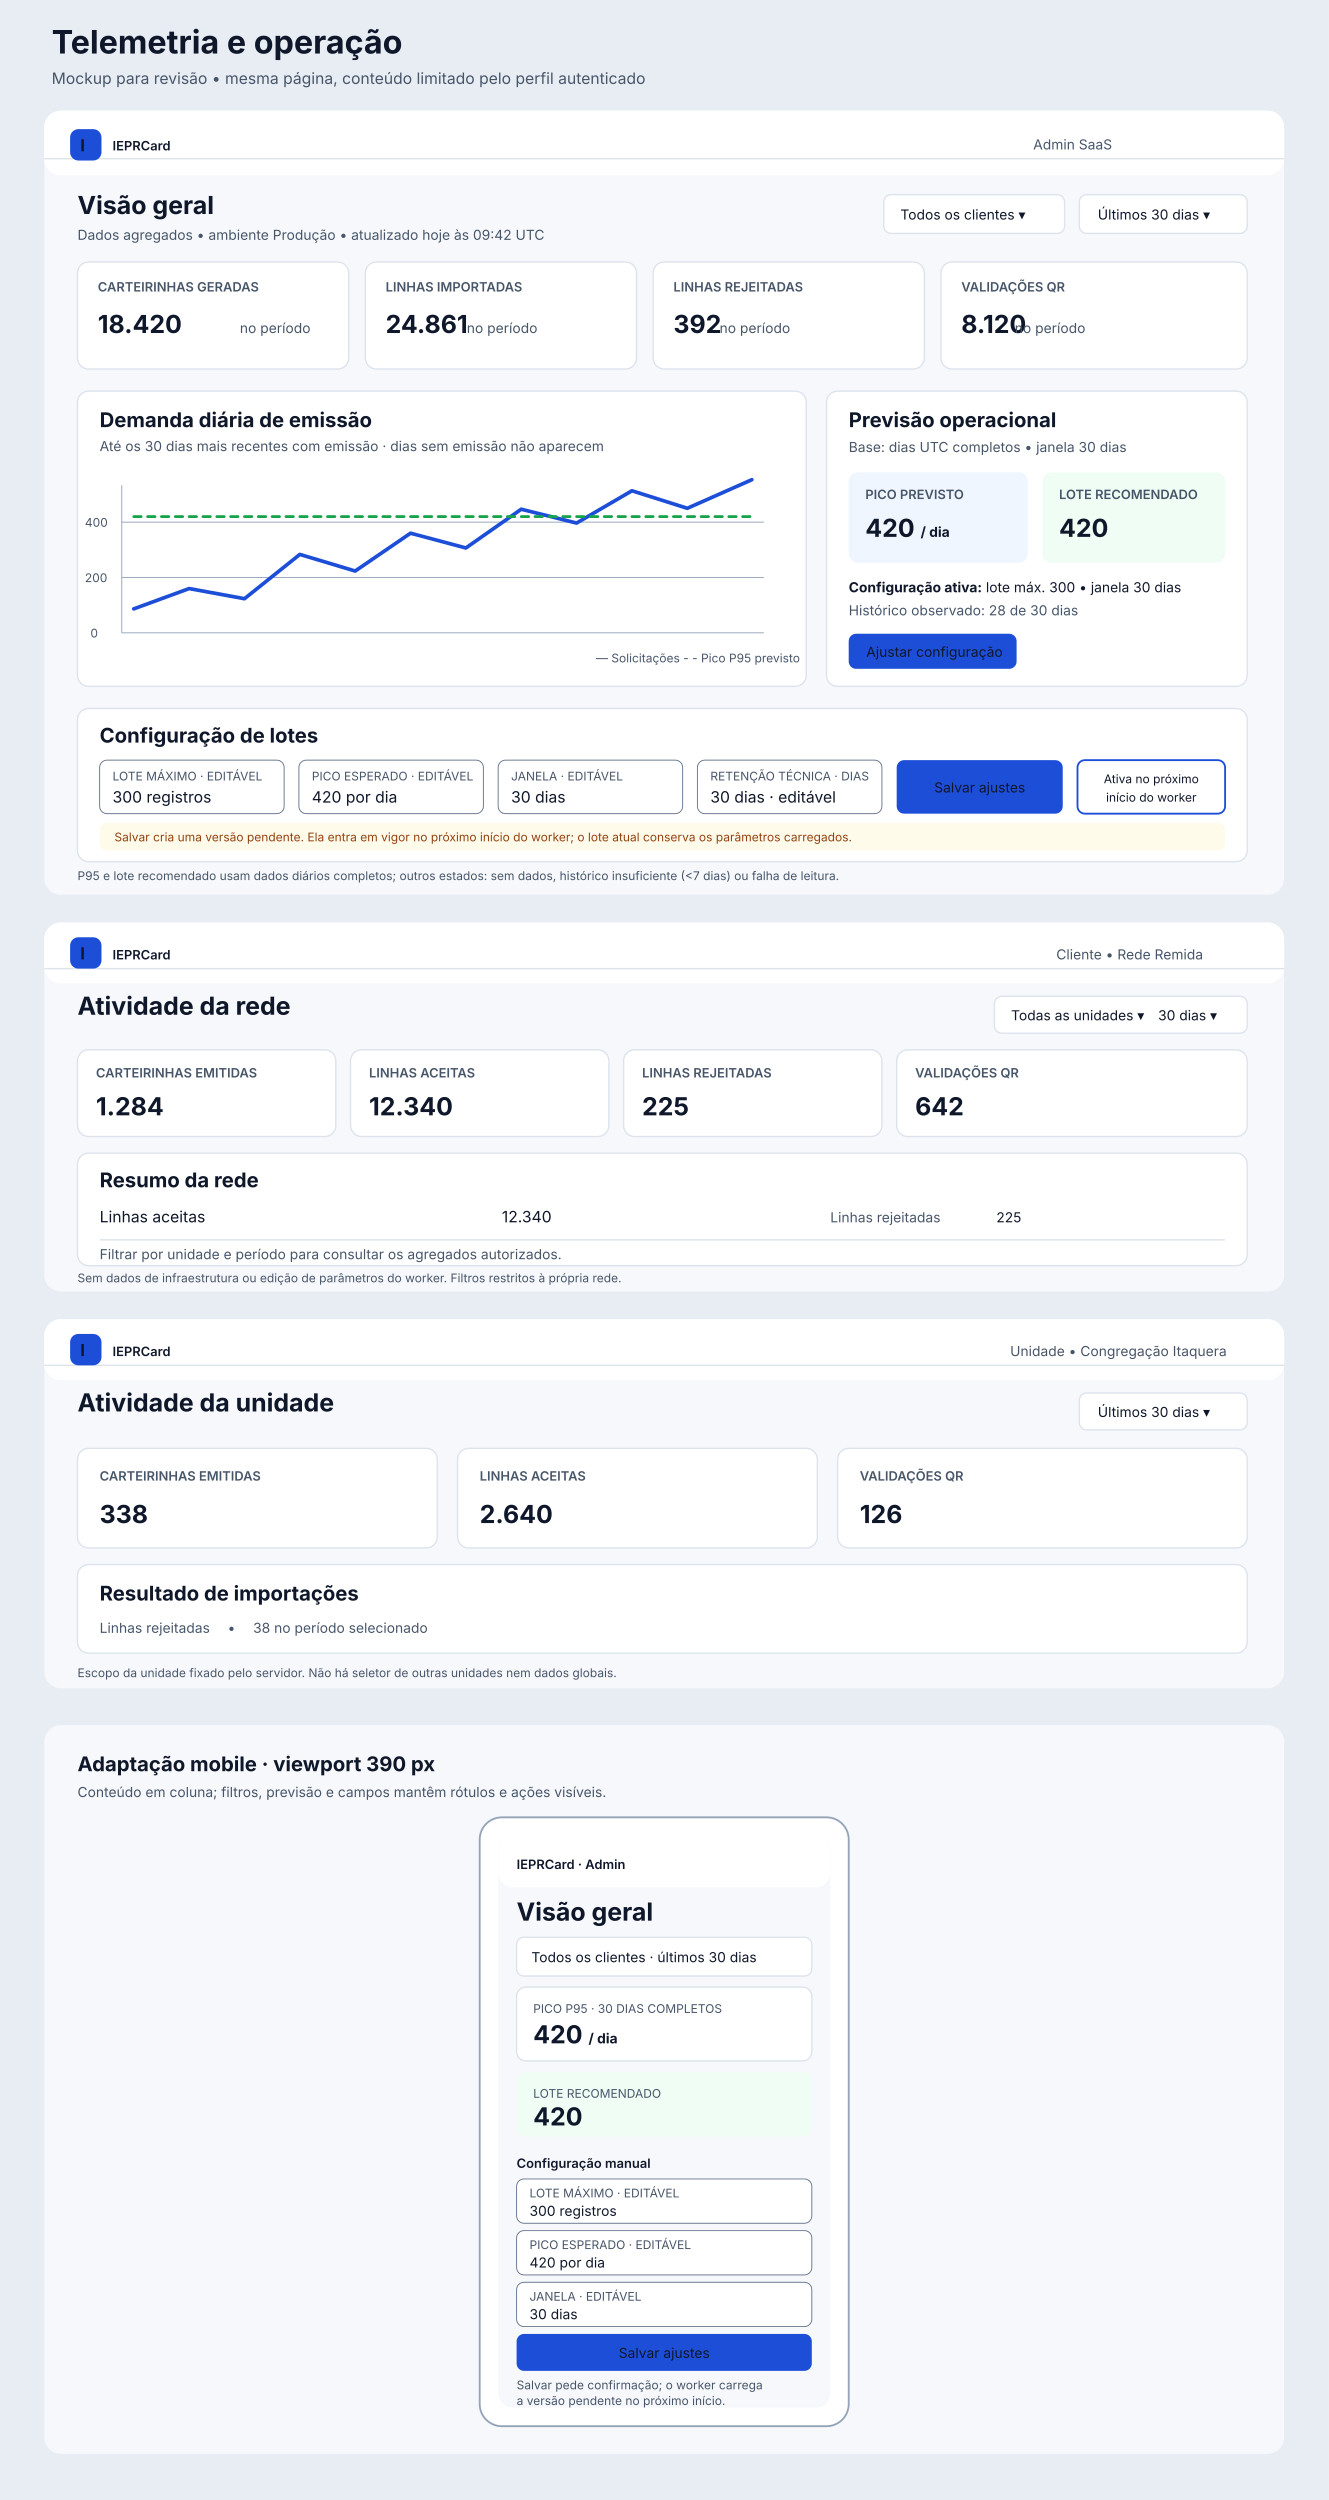
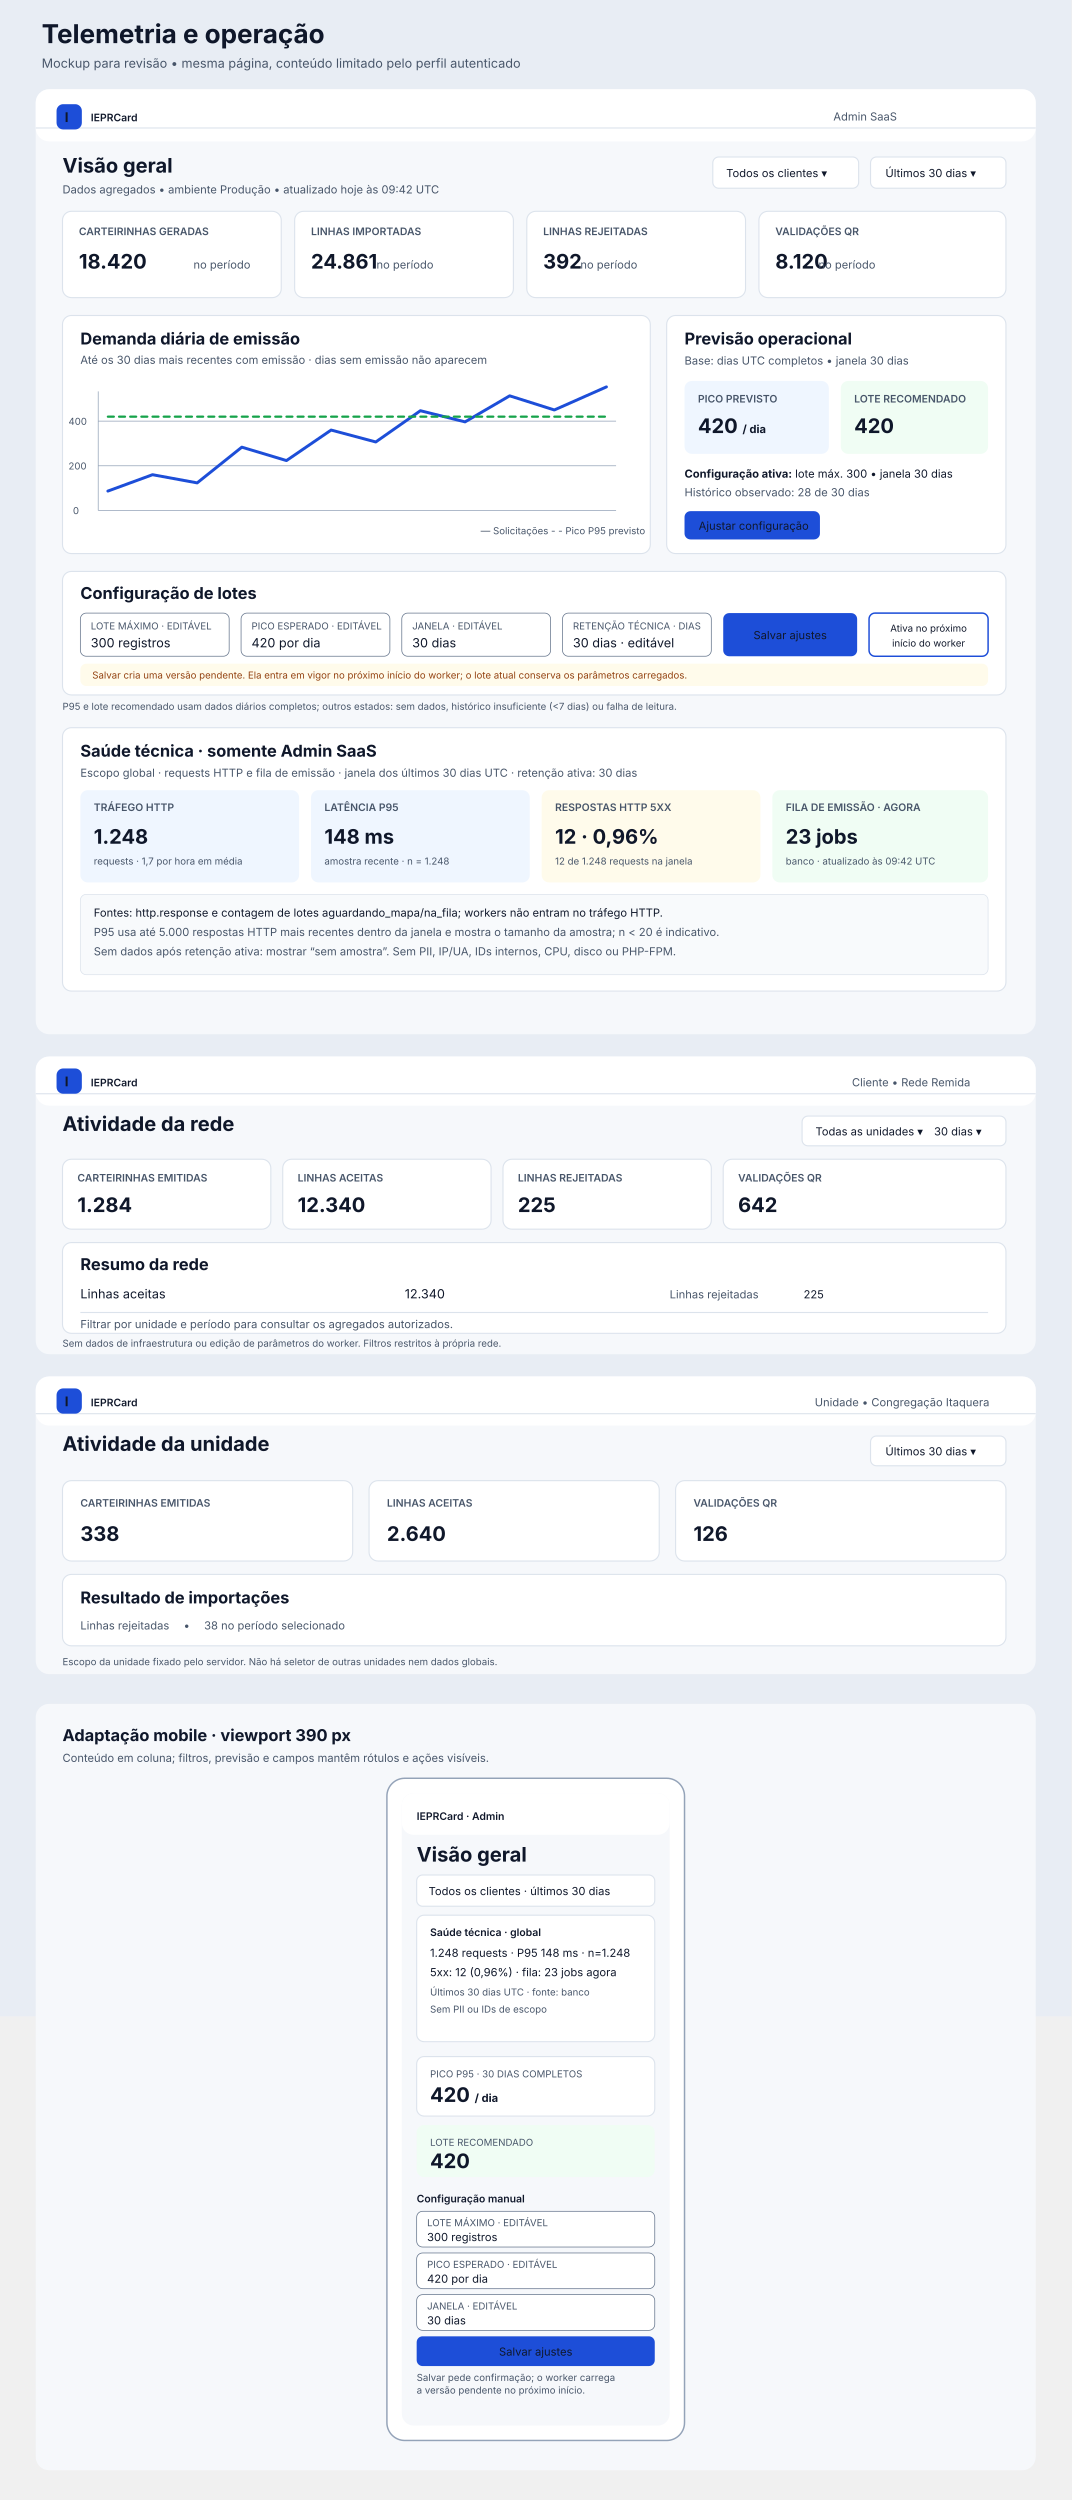
- <svg xmlns="http://www.w3.org/2000/svg" width="1440" height="2710" viewBox="0 0 1440 2710" role="img" aria-labelledby="title desc">
+ <svg xmlns="http://www.w3.org/2000/svg" width="1440" height="3360" viewBox="0 0 1440 3360" role="img" aria-labelledby="title desc">
  <defs>
    <style>
      text{font-family:Inter,system-ui,-apple-system,"Segoe UI",sans-serif;fill:#0F172A}
      .muted{fill:#475569}.tiny{font-size:13px}.small{font-size:15px}.body{font-size:17px}.label{font-size:14px;font-weight:600}.section{font-size:22px;font-weight:700}.heading{font-size:27px;font-weight:700}.title{font-size:35px;font-weight:750}.card{fill:#FFFFFF;stroke:#DCE3EC;stroke-width:1.5}.bg{fill:#F6F8FB}.blue{fill:#1D4ED8}.lightblue{fill:#EFF6FF}.green{fill:#166534}.lightgreen{fill:#F0FDF4}.amber{fill:#92400E}.lightamber{fill:#FFFBEB}.line{stroke:#DCE3EC;stroke-width:1.5}.axis{stroke:#94A3B8;stroke-width:1}.stroke-blue{fill:none;stroke:#1D4ED8;stroke-width:4;stroke-linecap:round;stroke-linejoin:round}.stroke-green{fill:none;stroke:#16A34A;stroke-width:3;stroke-linecap:round;stroke-linejoin:round}
    </style>
  </defs>
  <rect width="1440" height="2710" fill="#E8EDF4" />
  <text x="56" y="58" class="title">Telemetria e operação</text>
  <text x="56" y="91" class="body muted">Mockup para revisão • mesma página, conteúdo limitado pelo perfil autenticado</text>
-   <rect x="48" y="120" width="1344" height="850" rx="18" class="bg" />
+   <rect x="48" y="120" width="1344" height="1270" rx="18" class="bg" />
  <rect x="48" y="120" width="1344" height="70" rx="18" fill="#FFFFFF" />
  <path d="M48 172h1344" class="line" />
  <rect x="76" y="140" width="34" height="34" rx="9" fill="#1D4ED8" />
  <text x="87" y="164" font-size="18" font-weight="700" fill="#FFFFFF">I</text>
  <text x="122" y="163" class="label">IEPRCard</text>
  <text x="1120" y="162" class="small muted">Admin SaaS</text>
  <text x="84" y="232" class="heading">Visão geral</text>
  <text x="84" y="260" class="small muted">Dados agregados • ambiente Produção • atualizado hoje às 09:42 UTC</text>
  <rect x="958" y="211" width="196" height="42" rx="8" class="card" />
  <text x="976" y="238" class="small">Todos os clientes ▾</text>
  <rect x="1170" y="211" width="182" height="42" rx="8" class="card" />
  <text x="1190" y="238" class="small">Últimos 30 dias ▾</text>
  <rect x="84" y="284" width="294" height="116" rx="12" class="card" />
  <text x="106" y="316" class="label muted">CARTEIRINHAS GERADAS</text>
  <text x="106" y="361" class="heading">18.420</text>
  <text x="260" y="361" class="small muted">no período</text>
  <rect x="396" y="284" width="294" height="116" rx="12" class="card" />
  <text x="418" y="316" class="label muted">LINHAS IMPORTADAS</text>
  <text x="418" y="361" class="heading">24.861</text>
  <text x="506" y="361" class="small muted">no período</text>
  <rect x="708" y="284" width="294" height="116" rx="12" class="card" />
  <text x="730" y="316" class="label muted">LINHAS REJEITADAS</text>
  <text x="730" y="361" class="heading">392</text>
  <text x="780" y="361" class="small muted">no período</text>
  <rect x="1020" y="284" width="332" height="116" rx="12" class="card" />
  <text x="1042" y="316" class="label muted">VALIDAÇÕES QR</text>
  <text x="1042" y="361" class="heading">8.120</text>
  <text x="1100" y="361" class="small muted">no período</text>
  <rect x="84" y="424" width="790" height="320" rx="12" class="card" />
  <text x="108" y="463" class="section">Demanda diária de emissão</text>
  <text x="108" y="489" class="small muted">Até os 30 dias mais recentes com emissão · dias sem emissão não aparecem</text>
  <path d="M132 686H828M132 626H828M132 566H828M132 526V686" class="axis" />
  <text x="98" y="691" class="tiny muted">0</text>
  <text x="92" y="631" class="tiny muted">200</text>
  <text x="92" y="571" class="tiny muted">400</text>
  <path d="M145 660 L205 638 L265 649 L325 601 L385 619 L445 578 L505 594 L565 552 L625 567 L685 532 L745 551 L815 520" class="stroke-blue" />
  <path d="M145 560 L205 560 L265 560 L325 560 L385 560 L445 560 L505 560 L565 560 L625 560 L685 560 L745 560 L815 560" class="stroke-green" stroke-dasharray="8 7" />
  <text x="646" y="718" class="tiny muted">— Solicitações   - - Pico P95 previsto</text>
  <rect x="896" y="424" width="456" height="320" rx="12" class="card" />
  <text x="920" y="463" class="section">Previsão operacional</text>
  <text x="920" y="490" class="small muted">Base: dias UTC completos • janela 30 dias</text>
  <rect x="920" y="512" width="194" height="98" rx="10" class="lightblue" />
  <text x="938" y="541" class="label muted">PICO PREVISTO</text>
  <text x="938" y="582" class="heading">420 <tspan class="small">/ dia</tspan>
  </text>
  <rect x="1130" y="512" width="198" height="98" rx="10" class="lightgreen" />
  <text x="1148" y="541" class="label muted">LOTE RECOMENDADO</text>
  <text x="1148" y="582" class="heading">420</text>
  <text x="920" y="642" class="small">
    <tspan font-weight="700">Configuração ativa:</tspan> lote máx. 300 • janela 30 dias</text>
  <text x="920" y="667" class="small muted">Histórico observado: 28 de 30 dias</text>
  <rect x="920" y="687" width="182" height="38" rx="8" fill="#1D4ED8" />
  <text x="939" y="712" class="small" fill="#FFFFFF">Ajustar configuração</text>
  <rect x="84" y="768" width="1268" height="166" rx="12" class="card" />
  <text x="108" y="805" class="section">Configuração de lotes</text>
  <rect x="108" y="824" width="200" height="58" rx="8" fill="#FFFFFF" stroke="#64748B" />
  <text x="122" y="846" class="tiny muted">LOTE MÁXIMO · EDITÁVEL</text>
  <text x="122" y="870" class="body">300 registros</text>
  <rect x="324" y="824" width="200" height="58" rx="8" fill="#FFFFFF" stroke="#64748B" />
  <text x="338" y="846" class="tiny muted">PICO ESPERADO · EDITÁVEL</text>
  <text x="338" y="870" class="body">420 por dia</text>
  <rect x="540" y="824" width="200" height="58" rx="8" fill="#FFFFFF" stroke="#64748B" />
  <text x="554" y="846" class="tiny muted">JANELA · EDITÁVEL</text>
  <text x="554" y="870" class="body">30 dias</text>
  <rect x="756" y="824" width="200" height="58" rx="8" fill="#FFFFFF" stroke="#64748B" />
  <text x="770" y="846" class="tiny muted">RETENÇÃO TÉCNICA · DIAS</text>
  <text x="770" y="870" class="body">30 dias · editável</text>
  <rect x="972" y="824" width="180" height="58" rx="8" fill="#1D4ED8" />
  <text x="1062" y="859" text-anchor="middle" class="small" fill="#FFFFFF">Salvar ajustes</text>
  <rect x="1168" y="824" width="160" height="58" rx="8" fill="#FFFFFF" stroke="#1D4ED8" stroke-width="2" />
  <text x="1248" y="849" text-anchor="middle" class="tiny" fill="#1D4ED8">Ativa no próximo</text>
  <text x="1248" y="869" text-anchor="middle" class="tiny" fill="#1D4ED8">início do worker</text>
  <rect x="108" y="892" width="1220" height="30" rx="8" class="lightamber" />
  <text x="124" y="912" class="tiny amber">Salvar cria uma versão pendente. Ela entra em vigor no próximo início do worker; o lote atual conserva os parâmetros carregados.</text>
  <text x="84" y="954" class="tiny muted">P95 e lote recomendado usam dados diários completos; outros estados: sem dados, histórico insuficiente (&lt;7 dias) ou falha de leitura.</text>
-   <rect x="48" y="1000" width="1344" height="400" rx="18" class="bg" />
-   <rect x="48" y="1000" width="1344" height="66" rx="18" fill="#FFFFFF" />
-   <path d="M48 1050h1344" class="line" />
-   <rect x="76" y="1016" width="34" height="34" rx="9" fill="#1D4ED8" />
-   <text x="87" y="1040" font-size="18" font-weight="700" fill="#FFFFFF">I</text>
-   <text x="122" y="1040" class="label">IEPRCard</text>
-   <text x="1145" y="1040" class="small muted">Cliente • Rede Remida</text>
-   <text x="84" y="1100" class="heading">Atividade da rede</text>
-   <rect x="1078" y="1080" width="274" height="40" rx="8" class="card" />
-   <text x="1096" y="1106" class="small">Todas as unidades ▾　30 dias ▾</text>
-   <rect x="84" y="1138" width="280" height="94" rx="12" class="card" />
-   <text x="104" y="1168" class="label muted">CARTEIRINHAS EMITIDAS</text>
-   <text x="104" y="1209" class="heading">1.284</text>
-   <rect x="380" y="1138" width="280" height="94" rx="12" class="card" />
-   <text x="400" y="1168" class="label muted">LINHAS ACEITAS</text>
-   <text x="400" y="1209" class="heading">12.340</text>
-   <rect x="676" y="1138" width="280" height="94" rx="12" class="card" />
-   <text x="696" y="1168" class="label muted">LINHAS REJEITADAS</text>
-   <text x="696" y="1209" class="heading">225</text>
-   <rect x="972" y="1138" width="380" height="94" rx="12" class="card" />
-   <text x="992" y="1168" class="label muted">VALIDAÇÕES QR</text>
-   <text x="992" y="1209" class="heading">642</text>
-   <rect x="84" y="1250" width="1268" height="122" rx="12" class="card" />
-   <text x="108" y="1287" class="section">Resumo da rede</text>
-   <text x="108" y="1325" class="body">Linhas aceitas</text>
-   <text x="544" y="1325" class="body">12.340</text>
-   <text x="900" y="1325" class="small muted">Linhas rejeitadas</text>
-   <text x="1080" y="1325" class="small">225</text>
-   <path d="M108 1344h1220" class="line" />
-   <text x="108" y="1365" class="small muted">Filtrar por unidade e período para consultar os agregados autorizados.</text>
-   <text x="84" y="1390" class="tiny muted">Sem dados de infraestrutura ou edição de parâmetros do worker. Filtros restritos à própria rede.</text>
-   <rect x="48" y="1430" width="1344" height="400" rx="18" class="bg" />
-   <rect x="48" y="1430" width="1344" height="66" rx="18" fill="#FFFFFF" />
-   <path d="M48 1480h1344" class="line" />
-   <rect x="76" y="1446" width="34" height="34" rx="9" fill="#1D4ED8" />
-   <text x="87" y="1470" font-size="18" font-weight="700" fill="#FFFFFF">I</text>
-   <text x="122" y="1470" class="label">IEPRCard</text>
-   <text x="1095" y="1470" class="small muted">Unidade • Congregação Itaquera</text>
-   <text x="84" y="1530" class="heading">Atividade da unidade</text>
-   <rect x="1170" y="1510" width="182" height="40" rx="8" class="card" />
-   <text x="1190" y="1536" class="small">Últimos 30 dias ▾</text>
-   <rect x="84" y="1570" width="390" height="108" rx="12" class="card" />
-   <text x="108" y="1605" class="label muted">CARTEIRINHAS EMITIDAS</text>
-   <text x="108" y="1651" class="heading">338</text>
-   <rect x="496" y="1570" width="390" height="108" rx="12" class="card" />
-   <text x="520" y="1605" class="label muted">LINHAS ACEITAS</text>
-   <text x="520" y="1651" class="heading">2.640</text>
-   <rect x="908" y="1570" width="444" height="108" rx="12" class="card" />
-   <text x="932" y="1605" class="label muted">VALIDAÇÕES QR</text>
-   <text x="932" y="1651" class="heading">126</text>
-   <rect x="84" y="1696" width="1268" height="96" rx="12" class="card" />
-   <text x="108" y="1735" class="section">Resultado de importações</text>
-   <text x="108" y="1770" class="small muted">Linhas rejeitadas　 •　 38 no período selecionado</text>
-   <text x="84" y="1818" class="tiny muted">Escopo da unidade fixado pelo servidor. Não há seletor de outras unidades nem dados globais.</text>
-   <rect x="48" y="1870" width="1344" height="790" rx="18" class="bg" />
-   <text x="84" y="1920" class="section">Adaptação mobile · viewport 390 px</text>
-   <text x="84" y="1948" class="small muted">Conteúdo em coluna; filtros, previsão e campos mantêm rótulos e ações visíveis.</text>
-   <rect x="520" y="1970" width="400" height="660" rx="24" fill="#FFFFFF" stroke="#94A3B8" stroke-width="2" />
-   <rect x="540" y="1990" width="360" height="620" rx="16" class="bg" />
-   <rect x="540" y="1990" width="360" height="56" rx="16" fill="#FFFFFF" />
-   <text x="560" y="2026" class="label">IEPRCard · Admin</text>
-   <text x="560" y="2082" class="heading">Visão geral</text>
-   <rect x="560" y="2100" width="320" height="42" rx="8" class="card" />
-   <text x="576" y="2127" class="small">Todos os clientes · últimos 30 dias</text>
-   <rect x="560" y="2154" width="320" height="80" rx="10" class="card" />
-   <text x="578" y="2182" class="tiny muted">PICO P95 · 30 DIAS COMPLETOS</text>
-   <text x="578" y="2215" class="heading">420 <tspan class="small">/ dia</tspan>
-   </text>
-   <rect x="560" y="2246" width="320" height="70" rx="10" class="lightgreen" />
-   <text x="578" y="2274" class="tiny muted">LOTE RECOMENDADO</text>
-   <text x="578" y="2304" class="heading">420</text>
-   <text x="560" y="2350" class="label">Configuração manual</text>
-   <rect x="560" y="2362" width="320" height="48" rx="8" fill="#FFFFFF" stroke="#64748B" />
-   <text x="574" y="2382" class="tiny muted">LOTE MÁXIMO · EDITÁVEL</text>
-   <text x="574" y="2402" class="small">300 registros</text>
-   <rect x="560" y="2418" width="320" height="48" rx="8" fill="#FFFFFF" stroke="#64748B" />
-   <text x="574" y="2438" class="tiny muted">PICO ESPERADO · EDITÁVEL</text>
-   <text x="574" y="2458" class="small">420 por dia</text>
-   <rect x="560" y="2474" width="320" height="48" rx="8" fill="#FFFFFF" stroke="#64748B" />
-   <text x="574" y="2494" class="tiny muted">JANELA · EDITÁVEL</text>
-   <text x="574" y="2514" class="small">30 dias</text>
-   <rect x="560" y="2530" width="320" height="40" rx="8" class="blue" />
-   <text x="720" y="2556" text-anchor="middle" class="small" fill="#FFFFFF">Salvar ajustes</text>
-   <text x="560" y="2590" class="tiny muted">Salvar pede confirmação; o worker carrega</text>
-   <text x="560" y="2607" class="tiny muted">a versão pendente no próximo início.</text>
+   <rect x="84" y="978" width="1268" height="354" rx="12" class="card" />
+   <text x="108" y="1017" class="section">Saúde técnica · somente Admin SaaS</text>
+   <text x="108" y="1044" class="small muted">Escopo global · requests HTTP e fila de emissão · janela dos últimos 30 dias UTC · retenção ativa: 30 dias</text>
+   <rect x="108" y="1062" width="294" height="124" rx="10" class="lightblue" />
+   <text x="126" y="1090" class="label muted">TRÁFEGO HTTP</text>
+   <text x="126" y="1134" class="heading">1.248</text>
+   <text x="126" y="1162" class="tiny muted">requests · 1,7 por hora em média</text>
+   <rect x="418" y="1062" width="294" height="124" rx="10" class="lightblue" />
+   <text x="436" y="1090" class="label muted">LATÊNCIA P95</text>
+   <text x="436" y="1134" class="heading">148 ms</text>
+   <text x="436" y="1162" class="tiny muted">amostra recente · n = 1.248</text>
+   <rect x="728" y="1062" width="294" height="124" rx="10" class="lightamber" />
+   <text x="746" y="1090" class="label muted">RESPOSTAS HTTP 5XX</text>
+   <text x="746" y="1134" class="heading">12 · 0,96%</text>
+   <text x="746" y="1162" class="tiny muted">12 de 1.248 requests na janela</text>
+   <rect x="1038" y="1062" width="290" height="124" rx="10" class="lightgreen" />
+   <text x="1056" y="1090" class="label muted">FILA DE EMISSÃO · AGORA</text>
+   <text x="1056" y="1134" class="heading">23 jobs</text>
+   <text x="1056" y="1162" class="tiny muted">banco · atualizado às 09:42 UTC</text>
+   <rect x="108" y="1202" width="1220" height="108" rx="8" fill="#F8FAFC" stroke="#DCE3EC" />
+   <text x="126" y="1232" class="small">Fontes: http.response e contagem de lotes aguardando_mapa/na_fila; workers não entram no tráfego HTTP.</text>
+   <text x="126" y="1258" class="small muted">P95 usa até 5.000 respostas HTTP mais recentes dentro da janela e mostra o tamanho da amostra; n &lt; 20 é indicativo.</text>
+   <text x="126" y="1284" class="small muted">Sem dados após retenção ativa: mostrar “sem amostra”. Sem PII, IP/UA, IDs internos, CPU, disco ou PHP-FPM.</text>
+   <g transform="translate(0,420)">
+     <rect x="48" y="1000" width="1344" height="400" rx="18" class="bg" />
+     <rect x="48" y="1000" width="1344" height="66" rx="18" fill="#FFFFFF" />
+     <path d="M48 1050h1344" class="line" />
+     <rect x="76" y="1016" width="34" height="34" rx="9" fill="#1D4ED8" />
+     <text x="87" y="1040" font-size="18" font-weight="700" fill="#FFFFFF">I</text>
+     <text x="122" y="1040" class="label">IEPRCard</text>
+     <text x="1145" y="1040" class="small muted">Cliente • Rede Remida</text>
+     <text x="84" y="1100" class="heading">Atividade da rede</text>
+     <rect x="1078" y="1080" width="274" height="40" rx="8" class="card" />
+     <text x="1096" y="1106" class="small">Todas as unidades ▾　30 dias ▾</text>
+     <rect x="84" y="1138" width="280" height="94" rx="12" class="card" />
+     <text x="104" y="1168" class="label muted">CARTEIRINHAS EMITIDAS</text>
+     <text x="104" y="1209" class="heading">1.284</text>
+     <rect x="380" y="1138" width="280" height="94" rx="12" class="card" />
+     <text x="400" y="1168" class="label muted">LINHAS ACEITAS</text>
+     <text x="400" y="1209" class="heading">12.340</text>
+     <rect x="676" y="1138" width="280" height="94" rx="12" class="card" />
+     <text x="696" y="1168" class="label muted">LINHAS REJEITADAS</text>
+     <text x="696" y="1209" class="heading">225</text>
+     <rect x="972" y="1138" width="380" height="94" rx="12" class="card" />
+     <text x="992" y="1168" class="label muted">VALIDAÇÕES QR</text>
+     <text x="992" y="1209" class="heading">642</text>
+     <rect x="84" y="1250" width="1268" height="122" rx="12" class="card" />
+     <text x="108" y="1287" class="section">Resumo da rede</text>
+     <text x="108" y="1325" class="body">Linhas aceitas</text>
+     <text x="544" y="1325" class="body">12.340</text>
+     <text x="900" y="1325" class="small muted">Linhas rejeitadas</text>
+     <text x="1080" y="1325" class="small">225</text>
+     <path d="M108 1344h1220" class="line" />
+     <text x="108" y="1365" class="small muted">Filtrar por unidade e período para consultar os agregados autorizados.</text>
+     <text x="84" y="1390" class="tiny muted">Sem dados de infraestrutura ou edição de parâmetros do worker. Filtros restritos à própria rede.</text>
+     <rect x="48" y="1430" width="1344" height="400" rx="18" class="bg" />
+     <rect x="48" y="1430" width="1344" height="66" rx="18" fill="#FFFFFF" />
+     <path d="M48 1480h1344" class="line" />
+     <rect x="76" y="1446" width="34" height="34" rx="9" fill="#1D4ED8" />
+     <text x="87" y="1470" font-size="18" font-weight="700" fill="#FFFFFF">I</text>
+     <text x="122" y="1470" class="label">IEPRCard</text>
+     <text x="1095" y="1470" class="small muted">Unidade • Congregação Itaquera</text>
+     <text x="84" y="1530" class="heading">Atividade da unidade</text>
+     <rect x="1170" y="1510" width="182" height="40" rx="8" class="card" />
+     <text x="1190" y="1536" class="small">Últimos 30 dias ▾</text>
+     <rect x="84" y="1570" width="390" height="108" rx="12" class="card" />
+     <text x="108" y="1605" class="label muted">CARTEIRINHAS EMITIDAS</text>
+     <text x="108" y="1651" class="heading">338</text>
+     <rect x="496" y="1570" width="390" height="108" rx="12" class="card" />
+     <text x="520" y="1605" class="label muted">LINHAS ACEITAS</text>
+     <text x="520" y="1651" class="heading">2.640</text>
+     <rect x="908" y="1570" width="444" height="108" rx="12" class="card" />
+     <text x="932" y="1605" class="label muted">VALIDAÇÕES QR</text>
+     <text x="932" y="1651" class="heading">126</text>
+     <rect x="84" y="1696" width="1268" height="96" rx="12" class="card" />
+     <text x="108" y="1735" class="section">Resultado de importações</text>
+     <text x="108" y="1770" class="small muted">Linhas rejeitadas　 •　 38 no período selecionado</text>
+     <text x="84" y="1818" class="tiny muted">Escopo da unidade fixado pelo servidor. Não há seletor de outras unidades nem dados globais.</text>
+     <rect x="48" y="1870" width="1344" height="1030" rx="18" class="bg" />
+     <text x="84" y="1920" class="section">Adaptação mobile · viewport 390 px</text>
+     <text x="84" y="1948" class="small muted">Conteúdo em coluna; filtros, previsão e campos mantêm rótulos e ações visíveis.</text>
+     <rect x="520" y="1970" width="400" height="890" rx="24" fill="#FFFFFF" stroke="#94A3B8" stroke-width="2" />
+     <rect x="540" y="1990" width="360" height="850" rx="16" class="bg" />
+     <rect x="540" y="1990" width="360" height="56" rx="16" fill="#FFFFFF" />
+     <text x="560" y="2026" class="label">IEPRCard · Admin</text>
+     <text x="560" y="2082" class="heading">Visão geral</text>
+     <rect x="560" y="2100" width="320" height="42" rx="8" class="card" />
+     <text x="576" y="2127" class="small">Todos os clientes · últimos 30 dias</text>
+     <rect x="560" y="2154" width="320" height="170" rx="10" class="card" />
+     <text x="578" y="2182" class="label">Saúde técnica · global</text>
+     <text x="578" y="2210" class="small">1.248 requests · P95 148 ms · n=1.248</text>
+     <text x="578" y="2236" class="small">5xx: 12 (0,96%) · fila: 23 jobs agora</text>
+     <text x="578" y="2262" class="tiny muted">Últimos 30 dias UTC · fonte: banco</text>
+     <text x="578" y="2285" class="tiny muted">Sem PII ou IDs de escopo</text>
+     <g transform="translate(0,190)">
+       <rect x="560" y="2154" width="320" height="80" rx="10" class="card" />
+       <text x="578" y="2182" class="tiny muted">PICO P95 · 30 DIAS COMPLETOS</text>
+       <text x="578" y="2215" class="heading">420 <tspan class="small">/ dia</tspan>
+       </text>
+       <rect x="560" y="2246" width="320" height="70" rx="10" class="lightgreen" />
+       <text x="578" y="2274" class="tiny muted">LOTE RECOMENDADO</text>
+       <text x="578" y="2304" class="heading">420</text>
+       <text x="560" y="2350" class="label">Configuração manual</text>
+       <rect x="560" y="2362" width="320" height="48" rx="8" fill="#FFFFFF" stroke="#64748B" />
+       <text x="574" y="2382" class="tiny muted">LOTE MÁXIMO · EDITÁVEL</text>
+       <text x="574" y="2402" class="small">300 registros</text>
+       <rect x="560" y="2418" width="320" height="48" rx="8" fill="#FFFFFF" stroke="#64748B" />
+       <text x="574" y="2438" class="tiny muted">PICO ESPERADO · EDITÁVEL</text>
+       <text x="574" y="2458" class="small">420 por dia</text>
+       <rect x="560" y="2474" width="320" height="48" rx="8" fill="#FFFFFF" stroke="#64748B" />
+       <text x="574" y="2494" class="tiny muted">JANELA · EDITÁVEL</text>
+       <text x="574" y="2514" class="small">30 dias</text>
+       <rect x="560" y="2530" width="320" height="40" rx="8" class="blue" />
+       <text x="720" y="2556" text-anchor="middle" class="small" fill="#FFFFFF">Salvar ajustes</text>
+       <text x="560" y="2590" class="tiny muted">Salvar pede confirmação; o worker carrega</text>
+       <text x="560" y="2607" class="tiny muted">a versão pendente no próximo início.</text>
+     </g>
+   </g>
</svg>
